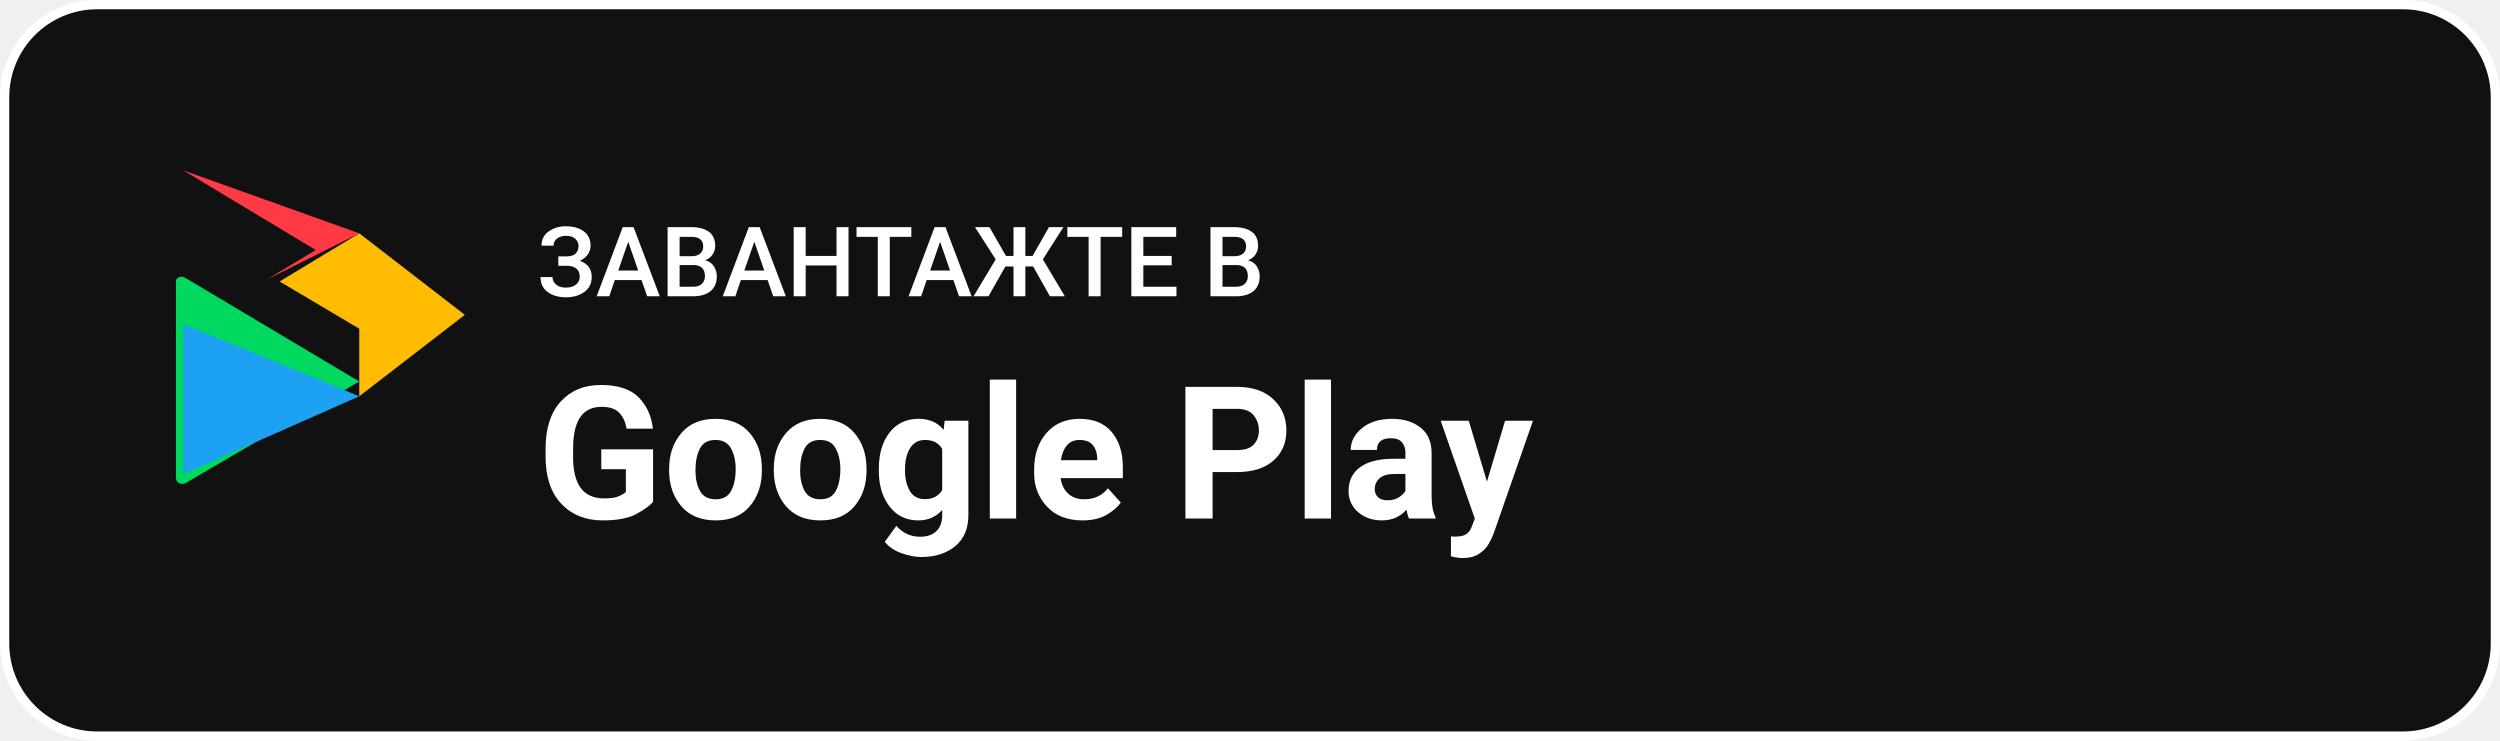
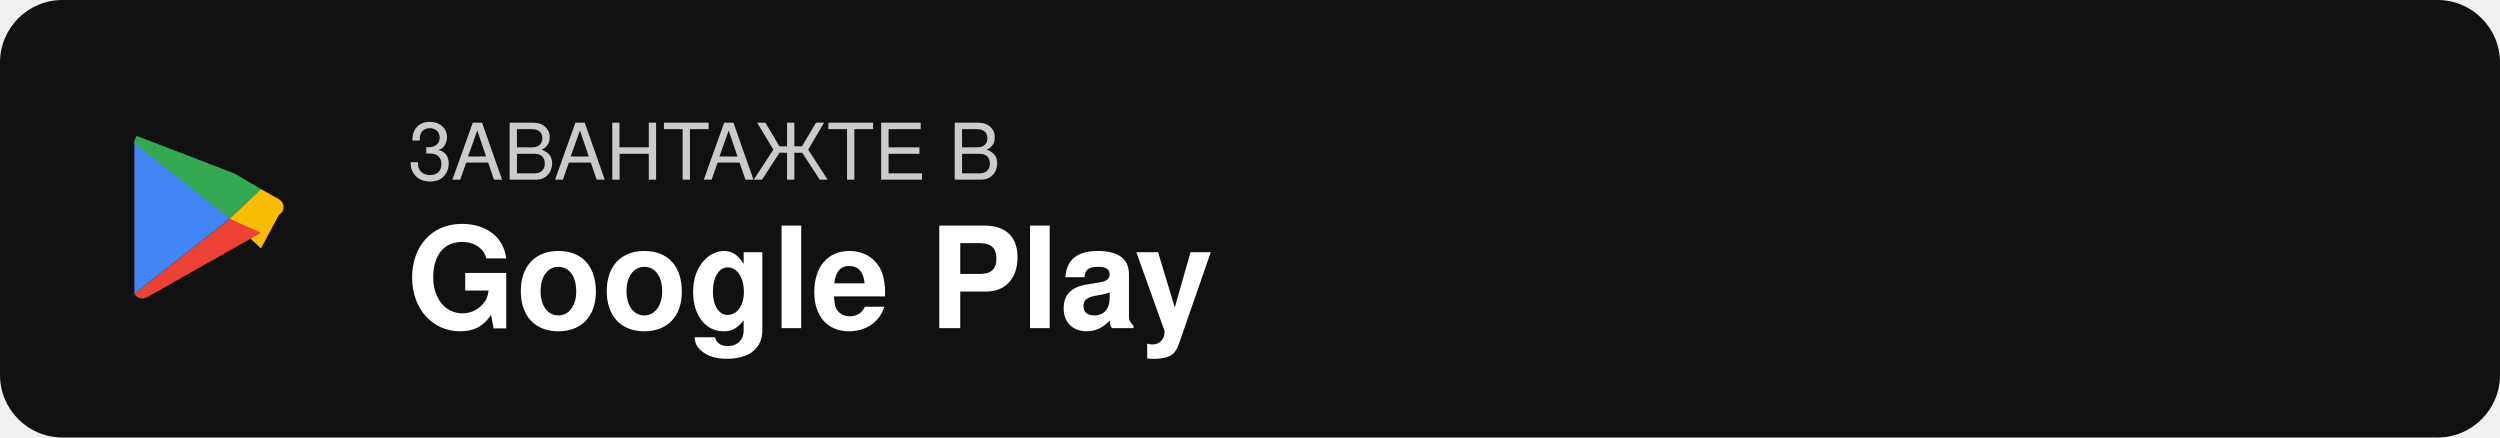
- <svg xmlns="http://www.w3.org/2000/svg" width="270" height="80" viewBox="0 0 270 80" role="img" aria-hidden="true">
-   <rect x="0.5" y="0.5" width="269" height="79" rx="10" ry="10" fill="#111" stroke="#fff" stroke-width="1" />
-   <g transform="translate(16, 16)">
-     <path fill="#00D95F" d="M3 2.4v33.2c0 .5.5.8 1 .6l18.8-11-18.8-11.2c-.5-.3-1 0-1 .4z" />
-     <path fill="#FFBC00" d="M22.8 26.8 34.2 18 22.8 9.2l-8.6 5.2 8.6 5.1z" />
-     <path fill="#FF3A44" d="M22.8 9.2 3.8 2.4l14.3 8.6-5.3 3.2z" />
-     <path fill="#1DA1F2" d="M22.8 26.8 3.8 35.2V19l19 7.8z" />
+ <svg xmlns="http://www.w3.org/2000/svg" width="320" height="56" viewBox="0 0 320 56" role="img">
+   <rect width="320" height="56" rx="8" fill="#111" />
+   <g transform="translate(16 16)">
+     <path fill="#4285F4" d="M1.2 21.6V2.4c0-.4.2-.7.5-.8L13.4 12 1.2 21.6z" />
+     <path fill="#34A853" d="M17.4 8.2 14 6.2 1.5 1.4C1.3 1.6 1.2 2 1.2 2.4L13.4 12l4-3.8z" />
+     <path fill="#FBBC04" d="M17.4 15.8 13.4 12l4-3.8 2.3 1.3c.8.5.8 1.5 0 2z" />
+     <path fill="#EA4335" d="M13.4 12 1.2 21.6c.2.4.6.6 1 .6.2 0 .5-.1.7-.2l14.5-8.2L13.4 12z" />
  </g>
-   <text x="58" y="32" fill="#fff" font-family="-apple-system,BlinkMacSystemFont,'Segoe UI',Roboto,Helvetica,Arial,sans-serif" font-size="10.5" font-weight="500">ЗАВАНТАЖТЕ В</text>
-   <text x="58" y="56" fill="#fff" font-family="-apple-system,BlinkMacSystemFont,'Segoe UI',Roboto,Helvetica,Arial,sans-serif" font-size="20" font-weight="700">Google Play</text>
+   <text x="52" y="23" fill="#fff" fill-opacity="0.78" font-family="Helvetica, Arial, sans-serif" font-size="10" font-weight="500">ЗАВАНТАЖТЕ В</text>
+   <text x="52" y="42" fill="#fff" font-family="Helvetica, Arial, sans-serif" font-size="18" font-weight="700">Google Play</text>
</svg>
